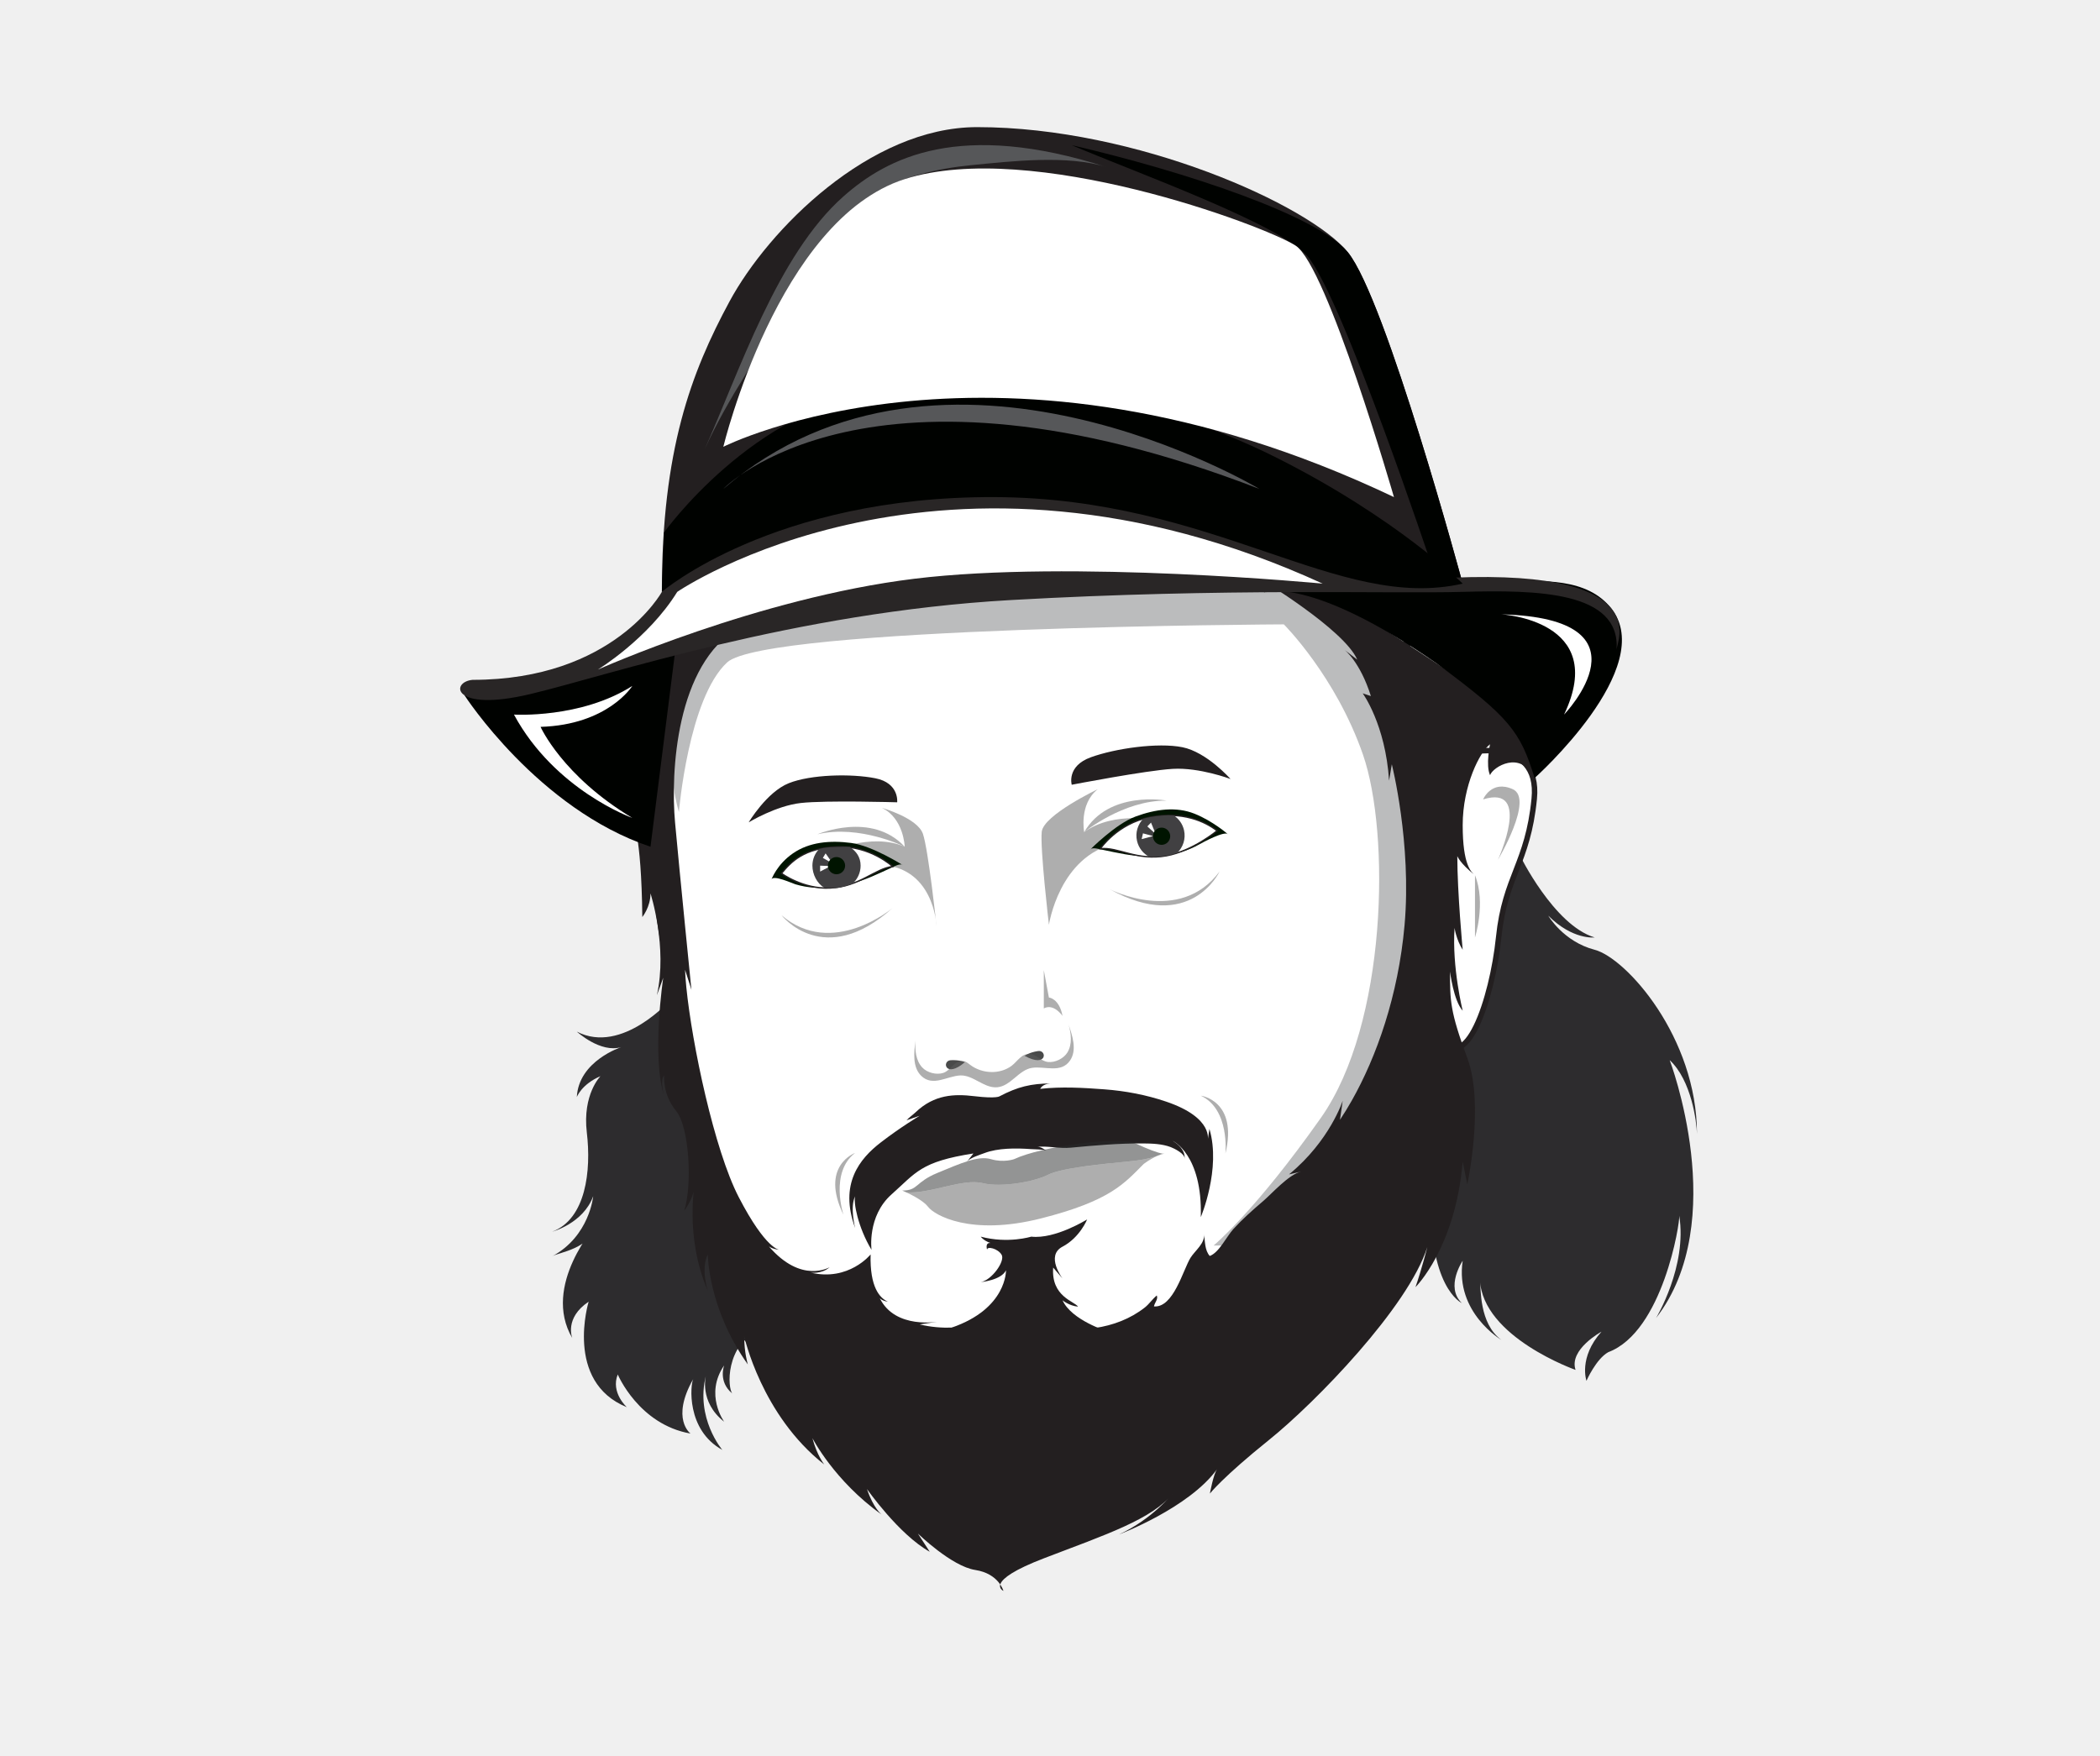
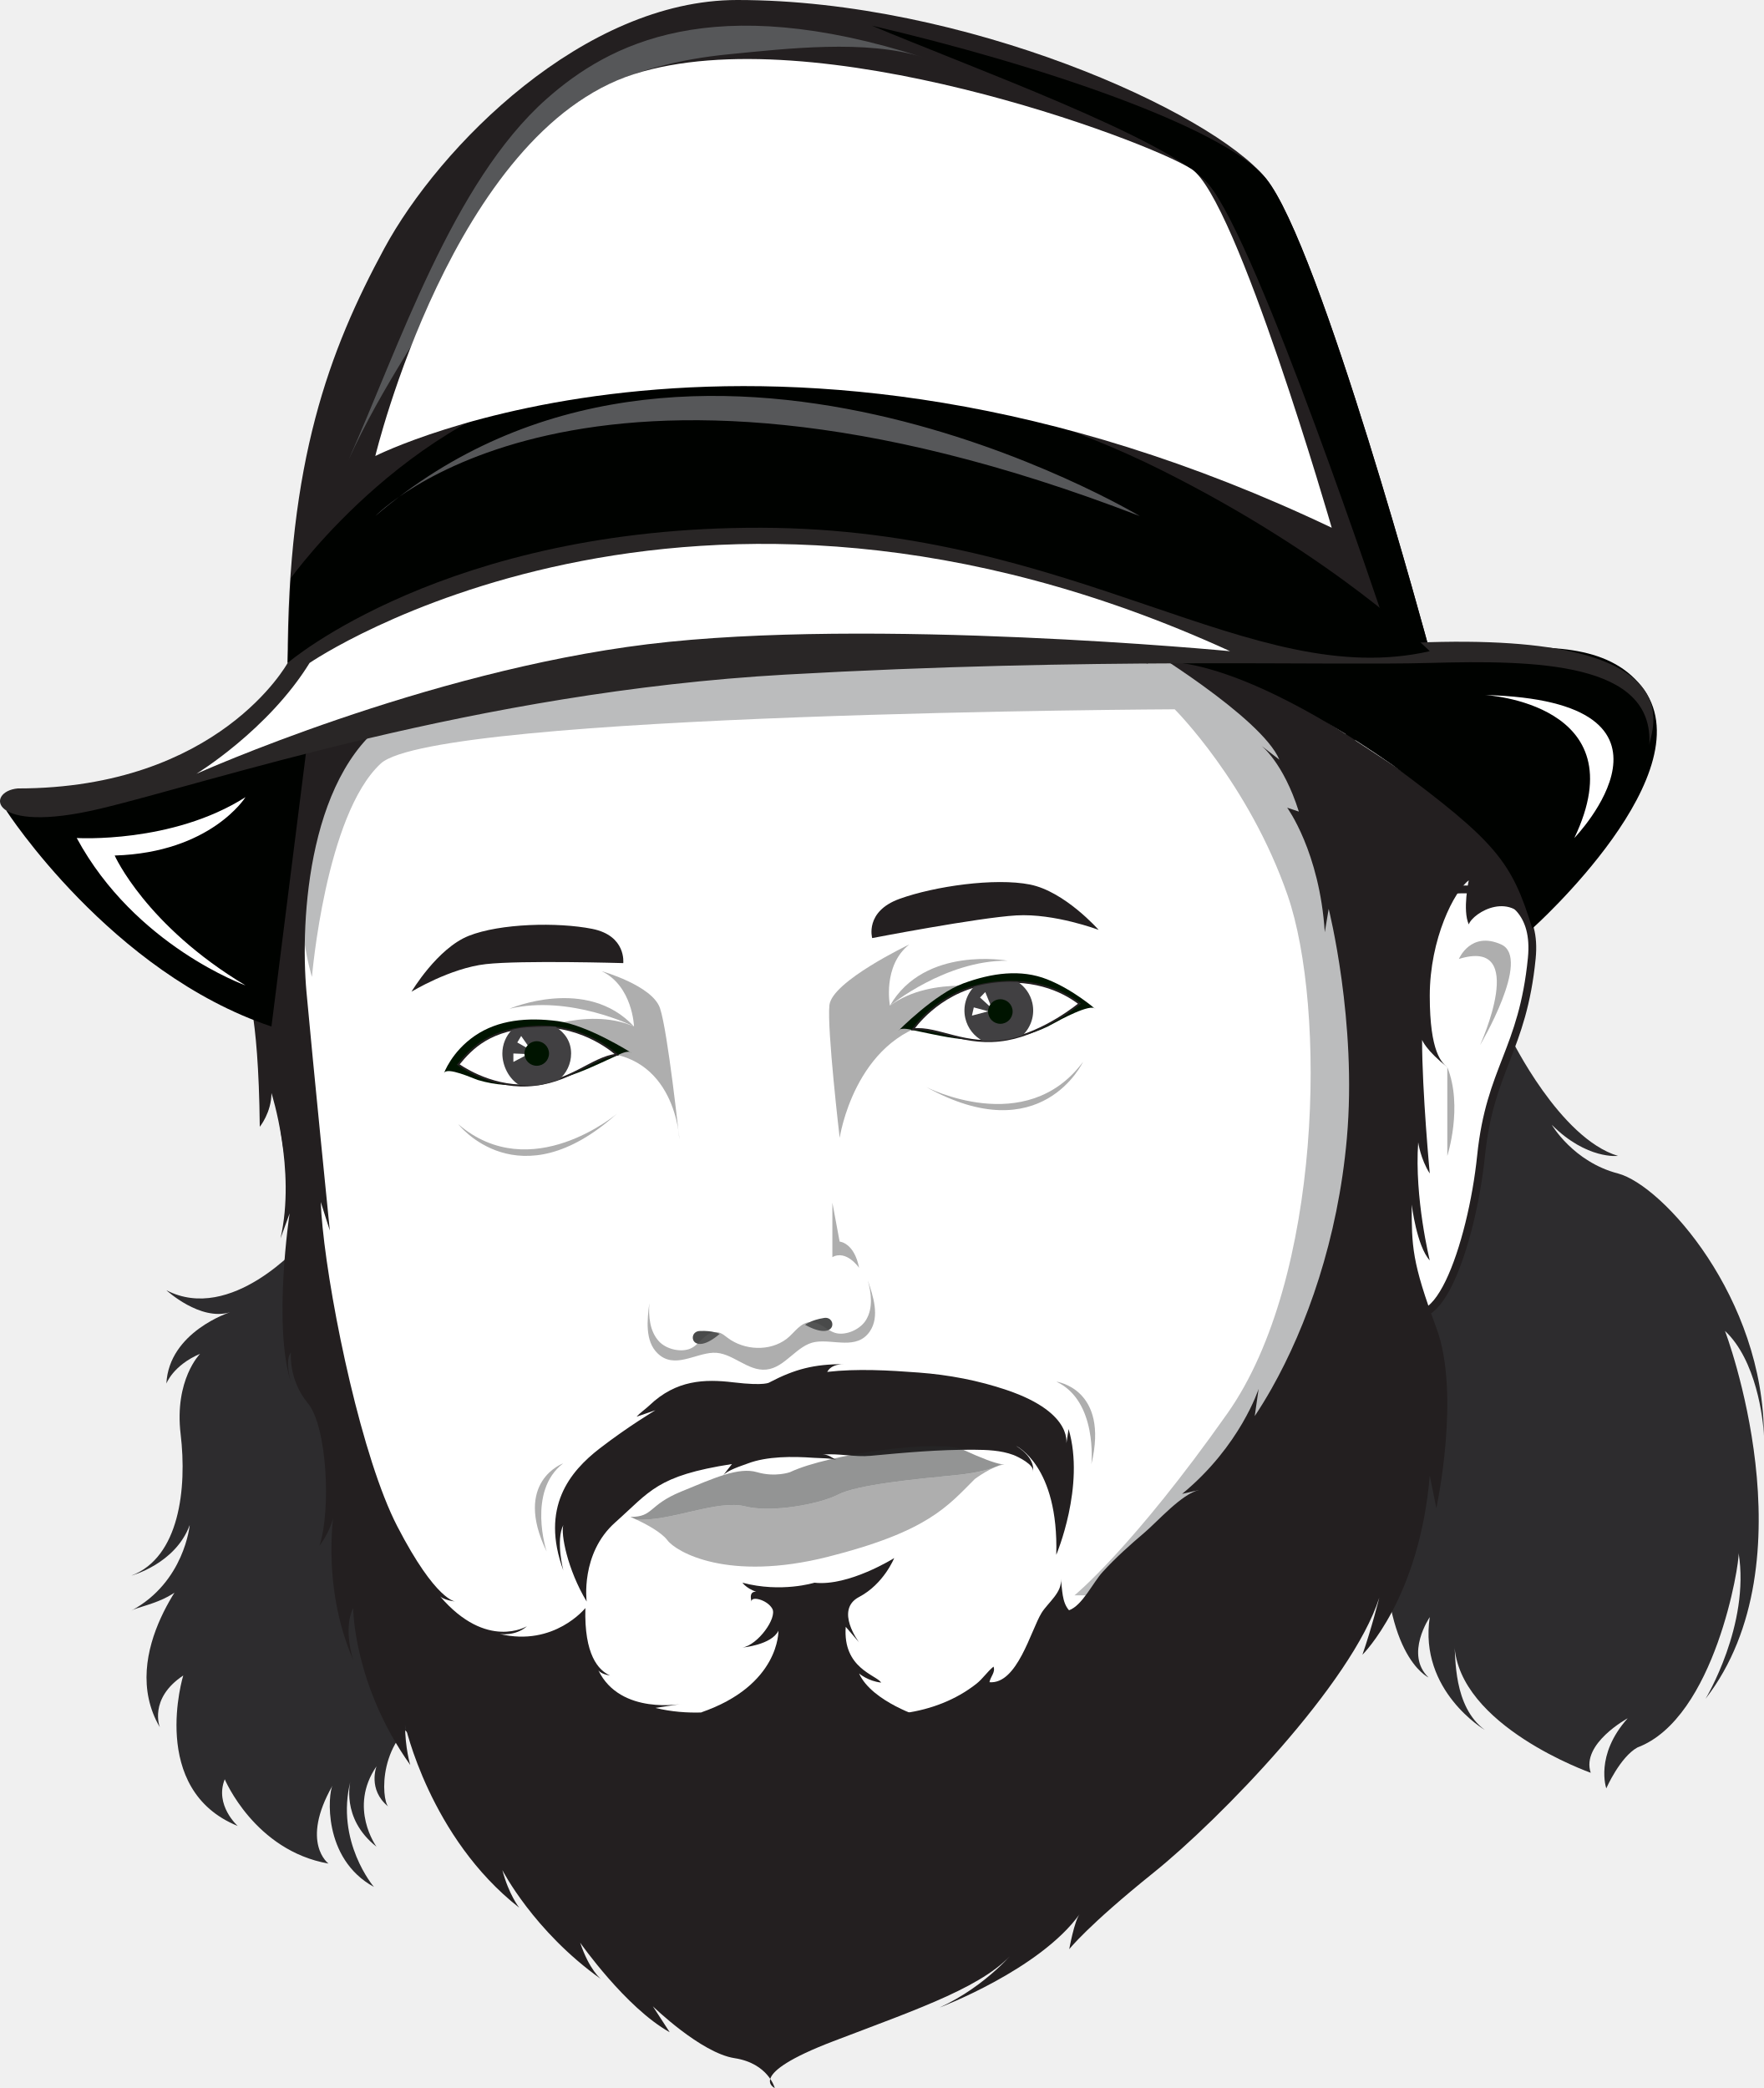
- <svg xmlns="http://www.w3.org/2000/svg" version="1.1" id="Layer_1" x="0px" y="0px" width="1539.154px" height="1287.129px" viewBox="0 0 1539.154 1287.129" enable-background="new 0 0 1539.154 1287.129" xml:space="preserve">
-   <path fill="#231F20" d="M1072.049,427.864c0,0-56.162-208.448-84.18-242.946s-154.96-91.722-271.723-91.722  c-78.781,0-153.055,75.223-181.414,127.72c-28.36,52.497-49.635,109.371-49.635,212.989c0,0,67.741-46.498,185.001-59.997  C787.358,360.409,995.257,453.321,1072.049,427.864z" />
-   <path fill="#FFFFFF" stroke="#231F20" stroke-width="4" stroke-miterlimit="10" d="M958.198,370.972c0,0,49.419,12.415,51.564,19.83  c12.57,43.462,51.269,183.923,48.384,268.492c-3.377,98.998-108,283.976-122,309.976s-219.701,134-242.851,134  c-23.149,0-147.86-123.644-147.86-123.644s-55.333-225.073-68.667-358.87s-16.044-217.175,114.667-256.33" />
-   <path opacity="0.4" fill="#565759" d="M889.481,913.094c0,0,29.974-24.486,78.665-93.635s50.82-208.576,30.82-266.22  c-20-57.644-58-95.51-58-95.51s-379.59,1.68-408,27.866c-28.41,26.186-35.377,109.689-35.377,109.689  s-36.067-113.689,70.655-159.689s330.722-46,348.722-46s135.118,115.927,135.118,115.927l-9.118,255.093l-139.945,152.48" />
-   <path opacity="0.5" fill="#5D5D5D" d="M646.435,592.292c0,0,26,7.333,30,19c4,11.667,10,67.667,10,67.667  s-1.667-45.51-44.333-44.922c-42.667,0.588-35.333-9.078-35.333-9.078s31.333-15.073,56.333-4.203  C663.102,620.756,662.435,599.959,646.435,592.292z" />
-   <path opacity="0.5" fill="#5D5D5D" d="M804.553,578.588c0,0-39.722,18.924-41.031,31.188c-1.309,12.264,5.277,68.198,5.277,68.198  s7.518-50.744,49.25-59.646s32.435-16.698,32.435-16.698s-33.898-7.738-55.86,8.412  C794.624,610.042,790.655,589.616,804.553,578.588z" />
-   <path fill="#2D2C2E" d="M1113.735,626.625c0,0,25.034,51.594,55.034,60.63c0,0-16,2.036-34-15.964c0,0,11,19,34,25s75,64,75,135  c-0.283-8.984-4-39.184-20-54.092c0,0,45,118.092-10,189.092c0,0,23-38,17-75c0.63,4.935-12.034,85-52.017,100  c-8.983,5-15.983,21-15.983,21s-6-17,11-36c0,0-24,13-19,28c0,0-68.136-24-70.068-66c0.756,6.068-0.725,32,15.672,44  c0,0-34.044-20-28.324-58c0,0-13.015,19.125-0.648,31c0,0-25.642-11.539-22.137-83.27c3.505-71.73,9.505-212.729,9.505-212.729  L1113.735,626.625z" />
-   <path fill="#FFFFFF" stroke="#231F20" stroke-width="4" stroke-miterlimit="10" d="M1072.049,552.292c0,0,57.143-14.24,52.431,33.38  c-4.711,47.62-21.444,56.547-26.078,101.584s-24.634,105.036-43.634,71.036S1072.049,552.292,1072.049,552.292z" />
-   <path fill="#2D2C2E" d="M530.769,1042.292c0,0-14.667-20,0-41.333c0,0-4.667,12,6,20.667c-3.391-3.474-6-35.333,21.333-48.667  c27.333-13.333-30.667-86.667-30.667-95.333s-31.333-145.333-31.333-145.333h-4c0,0-36,41.333-69.333,24  c0,0,17.333,16,32.667,11.333c0,0-31.333,10-32.667,36.667c0,0,3.333-9.333,17.333-15.333c0,0-13.333,13.333-10,41.333  c3.333,28-0.667,63.333-25.333,72.667c0,0,22.667-6,30-26c0,0-2.667,29.333-30,44c4.92-2.965,28-5.223,32.667-23.612  c0,0-40.667,44.945-18,83.612c0,0-6-14.667,12-26.667c0,0-18,58.667,28,77.333c0,0-12-10.667-6.667-24  c0,0,15.333,36.667,53.333,43.333c0,0-14.667-10.667,2-40c-2.105,3.93-5.333,37.333,21.333,52c0,0-20-23.333-12-54.667  C517.435,1008.292,512.102,1027.625,530.769,1042.292z" />
-   <path fill="#231F20" d="M762.769,970.959c0,0-19.333-5.333-33.333,0l10-6.667c0,0-32.667,14.667-65.333,6.667l14-2.139  c0,0-32,6.139-43.333-17.194c0,0,1.333,2,6,2.667c-6-2.667-13.333-10.667-12.667-34.667c0,0-16,20-44,13.333c0,0,8,1.333,14-4  c0,0-20.667,12.667-44.667-15.333c0,0,2,2,8,2.667c0,0-10,0-30-38.667c-17.923-34.652-34.24-112.136-38.395-153.763  c-0.481-4.823-0.8-9.165-0.938-12.903l4.667,14.667c0,0-8.667-86-12-122.667c-3.333-36.667,0.667-116,46.667-142.667l-78,26.667  c0,0-16.667,23.333-18,46.667c0,0,3.333-6.667,8-10.667c0,0-5.333,18,0.667,32s0,41.333-8.667,44c0,0,12,1.333,13.333-10  c0,0,2.667,17.333-5.333,21.333c0,0,8-5.333,10-10.667c0,0,6.667,10.667,7.333,72.667c0,0,6-7.333,6-17.333  c0,0,12.667,39.333,4.667,74.667l4.667-12.806c0,0-8.667,57.473,0.667,86.806c0,0-3.333-11.333,0-15.333c0,0-1.333,14,8.667,26  s12,55.333,6,73.333c0,0,8-10,8-21.333c0,0-8,40,9.333,80c0,0-5.333-16,0-26.667c0,0,0,39.333,29.333,80.667  c0,0-2.667-8.667-2.667-20.667c0,0,12.667,58,58.667,94c0,0-5.333-6.667-8.667-19.333c0,0,16,31.333,50.667,56  c0,0-6-4.667-10.667-18.667c0,0,23.333,33.333,46,46l-8.667-13.333c0,0,24.667,24,42,26.667s20.667,15.333,20.667,15.333  s-15.333-6.667,30-24c45.333-17.333,79.333-28.667,94-47.333c0,0-14.667,18.667-39.333,30c0,0,51.333-19.333,72-48  c-2.731,3.519-5.333,18-5.333,18s9.333-12,43.333-39.333c34-27.333,102-97.333,116-141.333c0,0-4,16-8.667,29.333  c0,0,29.227-28.667,34.613-92l3.387,16.667c0,0,12.667-58.667,0-92.667s-12.667-42-12.667-63.333c0,0,2.56,21.333,9.28,28.667  c0,0-7.947-32-5.947-60.667c0,0,1.227,8.667,5.947,16c0,0-3.947-42-3.947-68.667c0,0,1.926,5.333,12.963,14  c-2.753-2.249-9.016-7.333-9.016-36.667c0-29.333,12.72-54,20.053-59.333c0,0-3.333,15.333,0,22.667c2-6,22.667-18.667,32,2  c0,0,6.667-30-36-60c-42.667-30-121.333-80-126-81.333c-4.667-1.333-38.667-4.667-38.667-4.667s62,37.333,71.333,59.333  l-9.333-7.223c0,0,11.333,8.557,19.333,33.89l-6-2c0,0,16.667,22.667,19.333,64l2-12c0,0,14.667,58,9.333,118  c-4.602,51.777-20.623,96.603-38.637,128.482c-2.861,5.063-5.772,9.799-8.696,14.185l2-14c0,0-9.333,29.333-39.333,54l8.667-2  c-8.891,2.052-21.178,16.085-27.875,21.78c-7.523,6.397-14.955,13.027-21.616,20.332c-5.026,5.512-10.451,17.241-17.283,19.699  c-3.744-4.212-3.37-10.7-4.269-16.179c1.107,6.772-6.69,12.366-9.859,17.549c-5.539,9.06-12.487,36.77-26.764,35.602  c0.533-2.932,3.207-5.182,2.078-8.014c-3.404,2.816-5.458,6.194-8.853,8.863C817.977,975.118,787.965,977.913,762.769,970.959z" />
-   <path fill="#231F20" d="M732.769,803.625c0,0-2,2-18.667,0c-14.656-1.759-29.312-1.3-43.062,11.829  c-1.886,1.801-4.755,3.747-6.605,5.838l9.667-3.333c0,0-14,8.333-28.667,19.667c-15.362,11.87-30.547,30.312-18.667,62.667  c0,0-4-15.333,0-23.333c-1.374,4.443,2,22.667,12,39.333c0,0-3.333-24.667,14.667-40.667s21.333-24,60-30c0,0-4.643,5.969-4.667,6  c2.246-2.887,9.46-5.019,12.752-6.278c9.923-3.794,23.26-3.699,33.801-2.938c2.39,0.173,9.906,0.16,11.719,1.172  c-2.138-1.193-4.265-3.084-7.18-2.789c8.304-0.838,16.538,1.385,24.888,0.595c17.639-1.667,35.112-3.229,52.855-3.121  c6.769,0.041,14.065,0.28,20.48,2.693c2.235,0.841,11.003,5.056,10.018,8.667c0,0,2-6.667-8.667-13.333c0,0,22,10,20.667,56  c0,0,15-35.333,6.333-64.667l-1.333,8.667c0,0,5-16.667-30.333-28.667c-14.714-4.997-29.887-7.858-45.366-9.025  c-15.346-1.158-31.643-2.102-47.027-0.341c1.603-2.975,4.938-3.881,8.273-3.964C755.68,794.278,745.775,796.813,732.769,803.625z" />
-   <path fill="#5D5D5D" d="M854.269,845.792c-0.256,0-0.521,0.018-0.791,0.044C853.766,845.838,854.036,845.828,854.269,845.792z" />
-   <path opacity="0.5" fill="#5D5D5D" d="M828.769,851.292c-21.605,2.118-51.103,5.001-60.743,10.001c-9.64,5-34.257,9.499-47.757,6.09  c-14.567-3.678-38.107,7.893-55.98,6.758c4.498,2.105,12.774,6.377,15.98,10.651c4.5,6,31,21.5,82.5,8.5s61.512-26.061,75.5-40  c0,0,9.163-6.869,15.209-7.456c-0.431-0.003-0.922-0.047-1.478-0.134C847.715,847.838,840.566,850.136,828.769,851.292z" />
-   <path opacity="0.5" fill="#272929" d="M720.269,867.383c13.5,3.409,38.117-1.09,47.757-6.09c9.64-5,39.138-7.883,60.743-10.001  c11.797-1.157,18.947-3.454,23.231-5.59c-3.685-0.581-10.146-3.026-19.731-7.415c-12-5.495-69,2.005-89,11.505c0,0-7.593,2.753-17,0  s-22,3-39,10s-14,13-26,13c0,0,1.203,0.499,3.02,1.349C682.162,875.276,705.702,863.705,720.269,867.383z" />
-   <g>
+ <svg xmlns="http://www.w3.org/2000/svg" viewBox="337.267 93.196 906.502 1073.098" width="906.502" height="1073.098">
+   <path fill="#231F20" d="M1072.049,427.864c0,0-56.162-208.448-84.18-242.946s-154.96-91.722-271.723-91.722 c-78.781,0-153.055,75.223-181.414,127.72c-28.36,52.497-49.635,109.371-49.635,212.989c0,0,67.741-46.498,185.001-59.997 C787.358,360.409,995.257,453.321,1072.049,427.864z" transform="matrix(1, 0, 0, 1, 0, 0)" />
+   <path fill="#FFFFFF" stroke="#231F20" stroke-width="4" stroke-miterlimit="10" d="M958.198,370.972c0,0,49.419,12.415,51.564,19.83 c12.57,43.462,51.269,183.923,48.384,268.492c-3.377,98.998-108,283.976-122,309.976s-219.701,134-242.851,134 c-23.149,0-147.86-123.644-147.86-123.644s-55.333-225.073-68.667-358.87s-16.044-217.175,114.667-256.33" transform="matrix(1, 0, 0, 1, 0, 0)" />
+   <path opacity="0.4" fill="#565759" d="M889.481,913.094c0,0,29.974-24.486,78.665-93.635s50.82-208.576,30.82-266.22 c-20-57.644-58-95.51-58-95.51s-379.59,1.68-408,27.866c-28.41,26.186-35.377,109.689-35.377,109.689 s-36.067-113.689,70.655-159.689s330.722-46,348.722-46s135.118,115.927,135.118,115.927l-9.118,255.093l-139.945,152.48" transform="matrix(1, 0, 0, 1, 0, 0)" />
+   <path opacity="0.5" fill="#5D5D5D" d="M646.435,592.292c0,0,26,7.333,30,19c4,11.667,10,67.667,10,67.667 s-1.667-45.51-44.333-44.922c-42.667,0.588-35.333-9.078-35.333-9.078s31.333-15.073,56.333-4.203 C663.102,620.756,662.435,599.959,646.435,592.292z" transform="matrix(1, 0, 0, 1, 0, 0)" />
+   <path opacity="0.5" fill="#5D5D5D" d="M804.553,578.588c0,0-39.722,18.924-41.031,31.188c-1.309,12.264,5.277,68.198,5.277,68.198 s7.518-50.744,49.25-59.646s32.435-16.698,32.435-16.698s-33.898-7.738-55.86,8.412 C794.624,610.042,790.655,589.616,804.553,578.588z" transform="matrix(1, 0, 0, 1, 0, 0)" />
+   <path fill="#2D2C2E" d="M1113.735,626.625c0,0,25.034,51.594,55.034,60.63c0,0-16,2.036-34-15.964c0,0,11,19,34,25s75,64,75,135 c-0.283-8.984-4-39.184-20-54.092c0,0,45,118.092-10,189.092c0,0,23-38,17-75c0.63,4.935-12.034,85-52.017,100 c-8.983,5-15.983,21-15.983,21s-6-17,11-36c0,0-24,13-19,28c0,0-68.136-24-70.068-66c0.756,6.068-0.725,32,15.672,44 c0,0-34.044-20-28.324-58c0,0-13.015,19.125-0.648,31c0,0-25.642-11.539-22.137-83.27c3.505-71.73,9.505-212.729,9.505-212.729 L1113.735,626.625z" transform="matrix(1, 0, 0, 1, 0, 0)" />
+   <path fill="#FFFFFF" stroke="#231F20" stroke-width="4" stroke-miterlimit="10" d="M1072.049,552.292c0,0,57.143-14.24,52.431,33.38 c-4.711,47.62-21.444,56.547-26.078,101.584s-24.634,105.036-43.634,71.036S1072.049,552.292,1072.049,552.292z" transform="matrix(1, 0, 0, 1, 0, 0)" />
+   <path fill="#2D2C2E" d="M530.769,1042.292c0,0-14.667-20,0-41.333c0,0-4.667,12,6,20.667c-3.391-3.474-6-35.333,21.333-48.667 c27.333-13.333-30.667-86.667-30.667-95.333s-31.333-145.333-31.333-145.333h-4c0,0-36,41.333-69.333,24 c0,0,17.333,16,32.667,11.333c0,0-31.333,10-32.667,36.667c0,0,3.333-9.333,17.333-15.333c0,0-13.333,13.333-10,41.333 c3.333,28-0.667,63.333-25.333,72.667c0,0,22.667-6,30-26c0,0-2.667,29.333-30,44c4.92-2.965,28-5.223,32.667-23.612 c0,0-40.667,44.945-18,83.612c0,0-6-14.667,12-26.667c0,0-18,58.667,28,77.333c0,0-12-10.667-6.667-24 c0,0,15.333,36.667,53.333,43.333c0,0-14.667-10.667,2-40c-2.105,3.93-5.333,37.333,21.333,52c0,0-20-23.333-12-54.667 C517.435,1008.292,512.102,1027.625,530.769,1042.292z" transform="matrix(1, 0, 0, 1, 0, 0)" />
+   <path fill="#231F20" d="M762.769,970.959c0,0-19.333-5.333-33.333,0l10-6.667c0,0-32.667,14.667-65.333,6.667l14-2.139 c0,0-32,6.139-43.333-17.194c0,0,1.333,2,6,2.667c-6-2.667-13.333-10.667-12.667-34.667c0,0-16,20-44,13.333c0,0,8,1.333,14-4 c0,0-20.667,12.667-44.667-15.333c0,0,2,2,8,2.667c0,0-10,0-30-38.667c-17.923-34.652-34.24-112.136-38.395-153.763 c-0.481-4.823-0.8-9.165-0.938-12.903l4.667,14.667c0,0-8.667-86-12-122.667c-3.333-36.667,0.667-116,46.667-142.667l-78,26.667 c0,0-16.667,23.333-18,46.667c0,0,3.333-6.667,8-10.667c0,0-5.333,18,0.667,32s0,41.333-8.667,44c0,0,12,1.333,13.333-10 c0,0,2.667,17.333-5.333,21.333c0,0,8-5.333,10-10.667c0,0,6.667,10.667,7.333,72.667c0,0,6-7.333,6-17.333 c0,0,12.667,39.333,4.667,74.667l4.667-12.806c0,0-8.667,57.473,0.667,86.806c0,0-3.333-11.333,0-15.333c0,0-1.333,14,8.667,26 s12,55.333,6,73.333c0,0,8-10,8-21.333c0,0-8,40,9.333,80c0,0-5.333-16,0-26.667c0,0,0,39.333,29.333,80.667 c0,0-2.667-8.667-2.667-20.667c0,0,12.667,58,58.667,94c0,0-5.333-6.667-8.667-19.333c0,0,16,31.333,50.667,56 c0,0-6-4.667-10.667-18.667c0,0,23.333,33.333,46,46l-8.667-13.333c0,0,24.667,24,42,26.667s20.667,15.333,20.667,15.333 s-15.333-6.667,30-24c45.333-17.333,79.333-28.667,94-47.333c0,0-14.667,18.667-39.333,30c0,0,51.333-19.333,72-48 c-2.731,3.519-5.333,18-5.333,18s9.333-12,43.333-39.333c34-27.333,102-97.333,116-141.333c0,0-4,16-8.667,29.333 c0,0,29.227-28.667,34.613-92l3.387,16.667c0,0,12.667-58.667,0-92.667s-12.667-42-12.667-63.333c0,0,2.56,21.333,9.28,28.667 c0,0-7.947-32-5.947-60.667c0,0,1.227,8.667,5.947,16c0,0-3.947-42-3.947-68.667c0,0,1.926,5.333,12.963,14 c-2.753-2.249-9.016-7.333-9.016-36.667c0-29.333,12.72-54,20.053-59.333c0,0-3.333,15.333,0,22.667c2-6,22.667-18.667,32,2 c0,0,6.667-30-36-60c-42.667-30-121.333-80-126-81.333c-4.667-1.333-38.667-4.667-38.667-4.667s62,37.333,71.333,59.333 l-9.333-7.223c0,0,11.333,8.557,19.333,33.89l-6-2c0,0,16.667,22.667,19.333,64l2-12c0,0,14.667,58,9.333,118 c-4.602,51.777-20.623,96.603-38.637,128.482c-2.861,5.063-5.772,9.799-8.696,14.185l2-14c0,0-9.333,29.333-39.333,54l8.667-2 c-8.891,2.052-21.178,16.085-27.875,21.78c-7.523,6.397-14.955,13.027-21.616,20.332c-5.026,5.512-10.451,17.241-17.283,19.699 c-3.744-4.212-3.37-10.7-4.269-16.179c1.107,6.772-6.69,12.366-9.859,17.549c-5.539,9.06-12.487,36.77-26.764,35.602 c0.533-2.932,3.207-5.182,2.078-8.014c-3.404,2.816-5.458,6.194-8.853,8.863C817.977,975.118,787.965,977.913,762.769,970.959z" transform="matrix(1, 0, 0, 1, 0, 0)" />
+   <path fill="#231F20" d="M732.769,803.625c0,0-2,2-18.667,0c-14.656-1.759-29.312-1.3-43.062,11.829 c-1.886,1.801-4.755,3.747-6.605,5.838l9.667-3.333c0,0-14,8.333-28.667,19.667c-15.362,11.87-30.547,30.312-18.667,62.667 c0,0-4-15.333,0-23.333c-1.374,4.443,2,22.667,12,39.333c0,0-3.333-24.667,14.667-40.667s21.333-24,60-30c0,0-4.643,5.969-4.667,6 c2.246-2.887,9.46-5.019,12.752-6.278c9.923-3.794,23.26-3.699,33.801-2.938c2.39,0.173,9.906,0.16,11.719,1.172 c-2.138-1.193-4.265-3.084-7.18-2.789c8.304-0.838,16.538,1.385,24.888,0.595c17.639-1.667,35.112-3.229,52.855-3.121 c6.769,0.041,14.065,0.28,20.48,2.693c2.235,0.841,11.003,5.056,10.018,8.667c0,0,2-6.667-8.667-13.333c0,0,22,10,20.667,56 c0,0,15-35.333,6.333-64.667l-1.333,8.667c0,0,5-16.667-30.333-28.667c-14.714-4.997-29.887-7.858-45.366-9.025 c-15.346-1.158-31.643-2.102-47.027-0.341c1.603-2.975,4.938-3.881,8.273-3.964C755.68,794.278,745.775,796.813,732.769,803.625z" transform="matrix(1, 0, 0, 1, 0, 0)" />
+   <path fill="#5D5D5D" d="M854.269,845.792c-0.256,0-0.521,0.018-0.791,0.044C853.766,845.838,854.036,845.828,854.269,845.792z" transform="matrix(1, 0, 0, 1, 0, 0)" />
+   <path opacity="0.5" fill="#5D5D5D" d="M828.769,851.292c-21.605,2.118-51.103,5.001-60.743,10.001c-9.64,5-34.257,9.499-47.757,6.09 c-14.567-3.678-38.107,7.893-55.98,6.758c4.498,2.105,12.774,6.377,15.98,10.651c4.5,6,31,21.5,82.5,8.5s61.512-26.061,75.5-40 c0,0,9.163-6.869,15.209-7.456c-0.431-0.003-0.922-0.047-1.478-0.134C847.715,847.838,840.566,850.136,828.769,851.292z" transform="matrix(1, 0, 0, 1, 0, 0)" />
+   <path opacity="0.5" fill="#272929" d="M720.269,867.383c13.5,3.409,38.117-1.09,47.757-6.09c9.64-5,39.138-7.883,60.743-10.001 c11.797-1.157,18.947-3.454,23.231-5.59c-3.685-0.581-10.146-3.026-19.731-7.415c-12-5.495-69,2.005-89,11.505c0,0-7.593,2.753-17,0 s-22,3-39,10s-14,13-26,13c0,0,1.203,0.499,3.02,1.349C682.162,875.276,705.702,863.705,720.269,867.383z" transform="matrix(1, 0, 0, 1, 0, 0)" />
+   <g transform="matrix(1, 0, 0, 1, 0, 0)">
    <path fill="#494A4A" d="M707.148,778.725c0,0-3.603-1.838-10.343-1.478C690.064,777.606,692.782,791.034,707.148,778.725z" />
    <path fill="#494A4A" d="M751.012,774.056c0,0,3.159-2.525,9.834-3.531S767.561,783.221,751.012,774.056z" />
  </g>
-   <path opacity="0.5" fill="#5D5D5D" d="M731.086,797.073c9.774-0.97,15.644-12.686,25.203-14.201  c9.428-1.494,21.314,4.246,27.95-5.349c5.333-7.712,1.707-18.29-0.973-26.251c1.78,6.503,2.774,14.187-0.913,20.279  c-2.718,4.491-9.085,7.602-14.305,6.993c-5.043-0.589-8.267-5.484-13.345-5.872c-5.905-0.452-9.111,5.558-13.242,8.668  c-8.656,6.517-21.615,5.862-30.156-0.52c-2.614-1.953-4.459-3.738-8.055-2.707c-4.894,1.404-7.067,6.846-11.888,8.438  c-4.99,1.648-11.853-0.118-15.42-3.969c-4.838-5.225-5.412-12.952-4.977-19.68c-1.022,8.338-2.444,19.43,4.332,25.91  c8.431,8.062,18.918,0.046,28.454-0.388C713.421,787.983,721.318,798.091,731.086,797.073" />
-   <path opacity="0.5" fill="#5D5D5D" d="M778.769,744.792c0,0-6.463-9.5-13.731-5.5v-28l3.731,20  C768.769,731.292,776.269,731.792,778.769,744.792z" />
-   <path fill="#231F20" d="M657.571,588.172c0,0,1.7-14.119-16.027-17.617c-17.727-3.498-47.237-2.82-63.397,3.609  c-16.161,6.429-29.415,28.718-29.415,28.718s19.842-12.147,38.255-14.197C605.4,586.635,657.571,588.172,657.571,588.172z" />
-   <path fill="#001400" d="M661.769,634.292c0,0-22.47-14.324-37.97-16.324s-30.53-0.676-42.53,7.574  c-11.979,8.235-15.831,19.211-15.845,19.249c1.287-3.674,15.14,2.766,17.53,3.486c17.991,5.417,37.674,1.949,54.708-5.113  c5.264-2.183,10.423-4.626,15.607-6.991C654.838,635.457,660.04,632.49,661.769,634.292z" />
-   <path fill="#FFFFFF" stroke="#231F20" stroke-miterlimit="10" d="M654.269,635.249c0,0-16.307-15.338-40.673-14.457  c-24.366,0.88-33.827,11-40.827,19.5c0,0,15.702,11.65,35.5,10.75C630.269,650.042,641.269,636.707,654.269,635.249z" />
-   <path fill="#414042" d="M630.769,634.625c0-6.182-3.181-10.614-7.989-13.771c-1.685-0.096-3.41-0.126-5.183-0.062  c-6.859,0.248-12.536,0.228-17.31,1.698c-2.999,3.166-4.85,7.43-4.85,12.136c0,6.396,3.411,12.982,8.501,16.082  c2.668,0.325,5.455,0.465,8.332,0.335c4.523-0.206,8.576-1.938,12.282-2.976C628.351,644.826,630.769,640.011,630.769,634.625z" />
-   <g>
-     <polygon fill="#FFFFFF" points="605.102,625.625 603.102,628.959 610.289,633.037  " />
-     <polygon fill="#FFFFFF" points="608.769,634.924 601.102,634.625 601.102,638.959  " />
+   <path opacity="0.5" fill="#5D5D5D" d="M731.086,797.073c9.774-0.97,15.644-12.686,25.203-14.201 c9.428-1.494,21.314,4.246,27.95-5.349c5.333-7.712,1.707-18.29-0.973-26.251c1.78,6.503,2.774,14.187-0.913,20.279 c-2.718,4.491-9.085,7.602-14.305,6.993c-5.043-0.589-8.267-5.484-13.345-5.872c-5.905-0.452-9.111,5.558-13.242,8.668 c-8.656,6.517-21.615,5.862-30.156-0.52c-2.614-1.953-4.459-3.738-8.055-2.707c-4.894,1.404-7.067,6.846-11.888,8.438 c-4.99,1.648-11.853-0.118-15.42-3.969c-4.838-5.225-5.412-12.952-4.977-19.68c-1.022,8.338-2.444,19.43,4.332,25.91 c8.431,8.062,18.918,0.046,28.454-0.388C713.421,787.983,721.318,798.091,731.086,797.073" transform="matrix(1, 0, 0, 1, 0, 0)" />
+   <path opacity="0.5" fill="#5D5D5D" d="M778.769,744.792c0,0-6.463-9.5-13.731-5.5v-28l3.731,20 C768.769,731.292,776.269,731.792,778.769,744.792z" transform="matrix(1, 0, 0, 1, 0, 0)" />
+   <path fill="#231F20" d="M657.571,588.172c0,0,1.7-14.119-16.027-17.617c-17.727-3.498-47.237-2.82-63.397,3.609 c-16.161,6.429-29.415,28.718-29.415,28.718s19.842-12.147,38.255-14.197C605.4,586.635,657.571,588.172,657.571,588.172z" transform="matrix(1, 0, 0, 1, 0, 0)" />
+   <path fill="#001400" d="M661.769,634.292c0,0-22.47-14.324-37.97-16.324s-30.53-0.676-42.53,7.574 c-11.979,8.235-15.831,19.211-15.845,19.249c1.287-3.674,15.14,2.766,17.53,3.486c17.991,5.417,37.674,1.949,54.708-5.113 c5.264-2.183,10.423-4.626,15.607-6.991C654.838,635.457,660.04,632.49,661.769,634.292z" transform="matrix(1, 0, 0, 1, 0, 0)" />
+   <path fill="#FFFFFF" stroke="#231F20" stroke-miterlimit="10" d="M654.269,635.249c0,0-16.307-15.338-40.673-14.457 c-24.366,0.88-33.827,11-40.827,19.5c0,0,15.702,11.65,35.5,10.75C630.269,650.042,641.269,636.707,654.269,635.249z" transform="matrix(1, 0, 0, 1, 0, 0)" />
+   <path fill="#414042" d="M630.769,634.625c0-6.182-3.181-10.614-7.989-13.771c-1.685-0.096-3.41-0.126-5.183-0.062 c-6.859,0.248-12.536,0.228-17.31,1.698c-2.999,3.166-4.85,7.43-4.85,12.136c0,6.396,3.411,12.982,8.501,16.082 c2.668,0.325,5.455,0.465,8.332,0.335c4.523-0.206,8.576-1.938,12.282-2.976C628.351,644.826,630.769,640.011,630.769,634.625z" transform="matrix(1, 0, 0, 1, 0, 0)" />
+   <g transform="matrix(1, 0, 0, 1, 0, 0)">
+     <polygon fill="#FFFFFF" points="605.102,625.625 603.102,628.959 610.289,633.037 &#09;" />
+     <polygon fill="#FFFFFF" points="608.769,634.924 601.102,634.625 601.102,638.959 &#09;" />
  </g>
-   <path opacity="0.5" fill="#5D5D5D" d="M663.102,620.756c0,0-33-16.463-64-9.13C599.102,611.625,638.769,594.552,663.102,620.756z" />
-   <path opacity="0.5" fill="#5D5D5D" d="M654.269,665.625c0,0-44.167,37.333-81.5,5.333  C572.769,670.959,603.769,710.959,654.269,665.625z" />
-   <path fill="#231F20" d="M785.502,575.313c0,0-3.977-13.658,14.062-20.169c18.038-6.511,49.076-10.925,67.015-7.357  s35.297,23.307,35.297,23.307s-22.686-8.584-42.306-7.436C839.95,564.805,785.502,575.313,785.502,575.313z" />
-   <path fill="#001400" d="M798.93,622.944c0,0,18.728-18.956,33.397-24.349c14.669-5.392,29.617-7.439,43.15-2.06  c13.508,5.369,24.702,15.215,24.724,15.249c-2.071-3.297-19.147,6.059-21.318,7.292c-16.339,9.277-36.301,10.267-54.477,7.164  c-5.618-0.959-11.19-2.196-16.77-3.35C805.947,622.541,800.216,620.803,798.93,622.944z" />
-   <path fill="#FFFFFF" stroke="#231F20" stroke-miterlimit="10" d="M806.456,622.212c0,0,12.493-18.576,36.446-23.129  c23.953-4.553,40.426,3.213,49.138,9.946c0,0-17.722,14.846-37.226,18.365C833.141,631.305,819.455,620.746,806.456,622.212z" />
-   <path fill="#414042" d="M867.803,608.624c-1.053-4.622-3.836-8.392-7.503-10.811c-5.276-0.27-11.074,0.067-17.398,1.269  c-1.743,0.331-3.418,0.744-5.04,1.212c-3.987,4.146-5.882,10.149-4.509,16.176c1.196,5.251,4.622,9.409,9.048,11.724  c3.844,0.189,7.958,0.003,12.414-0.801c2.682-0.484,5.327-1.187,7.9-2.032C867.091,621.21,869.24,614.934,867.803,608.624z" />
-   <g>
-     <polygon fill="#FFFFFF" points="843.616,603.052 840.926,605.858 847.028,611.43  " />
-     <polygon fill="#FFFFFF" points="845.127,612.932 837.718,610.939 836.755,615.164  " />
+   <path opacity="0.5" fill="#5D5D5D" d="M663.102,620.756c0,0-33-16.463-64-9.13C599.102,611.625,638.769,594.552,663.102,620.756z" transform="matrix(1, 0, 0, 1, 0, 0)" />
+   <path opacity="0.5" fill="#5D5D5D" d="M654.269,665.625c0,0-44.167,37.333-81.5,5.333 C572.769,670.959,603.769,710.959,654.269,665.625z" transform="matrix(1, 0, 0, 1, 0, 0)" />
+   <path fill="#231F20" d="M785.502,575.313c0,0-3.977-13.658,14.062-20.169c18.038-6.511,49.076-10.925,67.015-7.357 s35.297,23.307,35.297,23.307s-22.686-8.584-42.306-7.436C839.95,564.805,785.502,575.313,785.502,575.313z" transform="matrix(1, 0, 0, 1, 0, 0)" />
+   <path fill="#001400" d="M798.93,622.944c0,0,18.728-18.956,33.397-24.349c14.669-5.392,29.617-7.439,43.15-2.06 c13.508,5.369,24.702,15.215,24.724,15.249c-2.071-3.297-19.147,6.059-21.318,7.292c-16.339,9.277-36.301,10.267-54.477,7.164 c-5.618-0.959-11.19-2.196-16.77-3.35C805.947,622.541,800.216,620.803,798.93,622.944z" transform="matrix(1, 0, 0, 1, 0, 0)" />
+   <path fill="#FFFFFF" stroke="#231F20" stroke-miterlimit="10" d="M806.456,622.212c0,0,12.493-18.576,36.446-23.129 c23.953-4.553,40.426,3.213,49.138,9.946c0,0-17.722,14.846-37.226,18.365C833.141,631.305,819.455,620.746,806.456,622.212z" transform="matrix(1, 0, 0, 1, 0, 0)" />
+   <path fill="#414042" d="M867.803,608.624c-1.053-4.622-3.836-8.392-7.503-10.811c-5.276-0.27-11.074,0.067-17.398,1.269 c-1.743,0.331-3.418,0.744-5.04,1.212c-3.987,4.146-5.882,10.149-4.509,16.176c1.196,5.251,4.622,9.409,9.048,11.724 c3.844,0.189,7.958,0.003,12.414-0.801c2.682-0.484,5.327-1.187,7.9-2.032C867.091,621.21,869.24,614.934,867.803,608.624z" transform="matrix(1, 0, 0, 1, 0, 0)" />
+   <g transform="matrix(1, 0, 0, 1, 0, 0)">
+     <polygon fill="#FFFFFF" points="843.616,603.052 840.926,605.858 847.028,611.43 &#09;" />
+     <polygon fill="#FFFFFF" points="845.127,612.932 837.718,610.939 836.755,615.164 &#09;" />
  </g>
-   <path opacity="0.5" fill="#5D5D5D" d="M794.624,610.042c0,0,28.52-23.381,60.374-23.115  C854.998,586.926,812.53,579.089,794.624,610.042z" />
-   <path opacity="0.5" fill="#5D5D5D" d="M813.201,651.829c0,0,51.355,26.592,80.649-12.899  C893.851,638.93,872.508,684.816,813.201,651.829z" />
-   <path opacity="0.5" fill="#5D5D5D" d="M1087.01,586.041c0,0,6.048-14.537,21.759-7.453c15.711,7.084-10.88,51.743-10.88,51.743  S1123.251,574.789,1087.01,586.041z" />
-   <path opacity="0.5" fill="#5D5D5D" d="M1081.065,641.625v45.63C1081.065,687.256,1089.245,661.973,1081.065,641.625z" />
-   <path fill="#000200" d="M340.441,509.712c0,0,53.726,83.405,136.328,111.044l19.604-155.351  C496.373,465.404,410.998,501.522,340.441,509.712z" />
-   <path fill="#000200" d="M926.832,434.192c0,0,33.126-12.429,126.067,52.139c53.451,39.641,61.272,49.569,71.857,84.067  c0,0,90.939-81.263,56.012-124.627s-123.423,3.037-202.919-31.413s-190.867-20.951-190.867-20.951L926.832,434.192z" />
-   <path fill="#000200" d="M785.351,106.39c49.48,20.96,153.094,58.11,172.999,81.528c25.499,29.998,90.914,226.441,90.914,226.441  l22.785,13.505c0,0-56.162-208.448-84.18-242.946C966.321,158.388,869.845,126.023,785.351,106.39z" />
-   <path fill="#292626" d="M485.096,433.906c0,0-35.221,64.497-138.716,64.497c-16.499,1.5-14.999,23.999,41.998,10.499  c56.997-13.499,193.49-59.997,352.482-68.997c158.992-9,276.895-4.5,331.188-6c54.293-1.5,115.79-0.503,112.79,42.496  c-0.053-6.344,30.272-62.534-135.575-52.11c-80.414-11.385-109.314-122.38-274.855-107.381  c-165.541,14.999-225.677,47.998-225.677,47.998L485.096,433.906z" />
-   <path fill="#000200" d="M1072.049,427.864c0,0-47.702-47.956-137.698-92.954s-193.497-59.997-287.989-47.998  S486.664,390.421,486.664,390.421l-1.568,43.485c0,0,81.13-69.964,243.444-69.48C890.853,364.909,980.258,448.822,1072.049,427.864z  " />
-   <path fill="#231F20" d="M755.822,906.603c0,0-17.01,5.333-37.01,0c0,0,2.788,4,9.727,5.333c0,0-7.061-3.289-5.061,4.356  c-0.316-2.97,8-1.022,10.667,3.644s-7.333,18.667-15.333,20c0,0,15.01-1.333,18.505-8.667c0,0,0.83,28.067-39.838,42.034  c0,0,21.731,8.633,53.532,6.633s60.468-4,60.468-4s-26.088-8-32.711-22.667c0,0,4.711,4,11.377,4.667  c-2.667-4-19.819-7.333-18.243-28.667l6.866,8c0,0-12.711-16.667,0-23.333s18.044-20,18.044-20S773.499,908.603,755.822,906.603z" />
-   <circle fill="#001400" cx="613.102" cy="634.625" r="6.311" />
-   <circle fill="#001400" cx="851.367" cy="613.052" r="6.311" />
-   <path opacity="0.5" fill="#5D5D5D" d="M898.146,845.702c0,0,3.333-32.432-18-42.432C880.146,803.27,907.479,806.801,898.146,845.702  z" />
-   <path opacity="0.5" fill="#5D5D5D" d="M618.197,890.582c0,0-10.21-30.963,8.483-45.305  C626.68,845.277,600.74,854.587,618.197,890.582z" />
-   <path fill="#565759" d="M530.146,358.426c0,0,105.754-110.844,392.877,0C923.023,358.426,691.758,219.486,530.146,358.426z" />
-   <path fill="#565759" d="M516.341,329.656c25.718-57.586,53.481-142.776,101.775-185.594c32.223-28.569,85.342-56.19,193.39-21.432  c-28.964-9.317-70.436-4.412-99.964-1.511c-23.978,2.356-51.523,8.463-72.32,21.324c-29.695,18.363-43.327,51.002-60.426,79.83  c-21.107,35.586-45.305,69.485-62.424,107.306C515.961,330.498,515.95,330.523,516.341,329.656z" />
-   <path fill="#FFFFFF" d="M1021.668,364.425c0,0-48.936-169.526-72.095-184.37c-23.158-14.844-193.559-78.365-286.471-48.762  S530.146,327.55,530.146,327.55S730.682,225.971,1021.668,364.425z" />
-   <path fill="#FFFFFF" d="M969.433,427.864c0,0-184.429-17.663-299.336-3.572S438.197,490.88,438.197,490.88  s36.856-22.453,58.176-56.974C496.373,433.906,690.71,300.352,969.433,427.864z" />
-   <path fill="#FFFFFF" d="M1100.372,450.382c0,0,79.028,4.23,45.979,73.496C1146.351,523.878,1214.311,453.383,1100.372,450.382z" />
-   <path fill="#FFFFFF" d="M463.435,599.625c0,0-56.737-20.25-86.735-75.747c0,0,48.982,3.019,86.735-20.999  c0,0-17.739,28.499-67.236,29.998C396.199,532.878,412.178,568.878,463.435,599.625z" />
+   <path opacity="0.5" fill="#5D5D5D" d="M794.624,610.042c0,0,28.52-23.381,60.374-23.115 C854.998,586.926,812.53,579.089,794.624,610.042z" transform="matrix(1, 0, 0, 1, 0, 0)" />
+   <path opacity="0.5" fill="#5D5D5D" d="M813.201,651.829c0,0,51.355,26.592,80.649-12.899 C893.851,638.93,872.508,684.816,813.201,651.829z" transform="matrix(1, 0, 0, 1, 0, 0)" />
+   <path opacity="0.5" fill="#5D5D5D" d="M1087.01,586.041c0,0,6.048-14.537,21.759-7.453c15.711,7.084-10.88,51.743-10.88,51.743 S1123.251,574.789,1087.01,586.041z" transform="matrix(1, 0, 0, 1, 0, 0)" />
+   <path opacity="0.5" fill="#5D5D5D" d="M1081.065,641.625v45.63C1081.065,687.256,1089.245,661.973,1081.065,641.625z" transform="matrix(1, 0, 0, 1, 0, 0)" />
+   <path fill="#000200" d="M340.441,509.712c0,0,53.726,83.405,136.328,111.044l19.604-155.351 C496.373,465.404,410.998,501.522,340.441,509.712z" transform="matrix(1, 0, 0, 1, 0, 0)" />
+   <path fill="#000200" d="M926.832,434.192c0,0,33.126-12.429,126.067,52.139c53.451,39.641,61.272,49.569,71.857,84.067 c0,0,90.939-81.263,56.012-124.627s-123.423,3.037-202.919-31.413s-190.867-20.951-190.867-20.951L926.832,434.192z" transform="matrix(1, 0, 0, 1, 0, 0)" />
+   <path fill="#000200" d="M785.351,106.39c49.48,20.96,153.094,58.11,172.999,81.528c25.499,29.998,90.914,226.441,90.914,226.441 l22.785,13.505c0,0-56.162-208.448-84.18-242.946C966.321,158.388,869.845,126.023,785.351,106.39z" transform="matrix(1, 0, 0, 1, 0, 0)" />
+   <path fill="#292626" d="M485.096,433.906c0,0-35.221,64.497-138.716,64.497c-16.499,1.5-14.999,23.999,41.998,10.499 c56.997-13.499,193.49-59.997,352.482-68.997c158.992-9,276.895-4.5,331.188-6c54.293-1.5,115.79-0.503,112.79,42.496 c-0.053-6.344,30.272-62.534-135.575-52.11c-80.414-11.385-109.314-122.38-274.855-107.381 c-165.541,14.999-225.677,47.998-225.677,47.998L485.096,433.906z" transform="matrix(1, 0, 0, 1, 0, 0)" />
+   <path fill="#000200" d="M1072.049,427.864c0,0-47.702-47.956-137.698-92.954s-193.497-59.997-287.989-47.998 S486.664,390.421,486.664,390.421l-1.568,43.485c0,0,81.13-69.964,243.444-69.48C890.853,364.909,980.258,448.822,1072.049,427.864z " transform="matrix(1, 0, 0, 1, 0, 0)" />
+   <path fill="#231F20" d="M755.822,906.603c0,0-17.01,5.333-37.01,0c0,0,2.788,4,9.727,5.333c0,0-7.061-3.289-5.061,4.356 c-0.316-2.97,8-1.022,10.667,3.644s-7.333,18.667-15.333,20c0,0,15.01-1.333,18.505-8.667c0,0,0.83,28.067-39.838,42.034 c0,0,21.731,8.633,53.532,6.633s60.468-4,60.468-4s-26.088-8-32.711-22.667c0,0,4.711,4,11.377,4.667 c-2.667-4-19.819-7.333-18.243-28.667l6.866,8c0,0-12.711-16.667,0-23.333s18.044-20,18.044-20S773.499,908.603,755.822,906.603z" transform="matrix(1, 0, 0, 1, 0, 0)" />
+   <circle fill="#001400" cx="613.102" cy="634.625" r="6.311" transform="matrix(1, 0, 0, 1, 0, 0)" />
+   <circle fill="#001400" cx="851.367" cy="613.052" r="6.311" transform="matrix(1, 0, 0, 1, 0, 0)" />
+   <path opacity="0.5" fill="#5D5D5D" d="M898.146,845.702c0,0,3.333-32.432-18-42.432C880.146,803.27,907.479,806.801,898.146,845.702 z" transform="matrix(1, 0, 0, 1, 0, 0)" />
+   <path opacity="0.5" fill="#5D5D5D" d="M618.197,890.582c0,0-10.21-30.963,8.483-45.305 C626.68,845.277,600.74,854.587,618.197,890.582z" transform="matrix(1, 0, 0, 1, 0, 0)" />
+   <path fill="#565759" d="M530.146,358.426c0,0,105.754-110.844,392.877,0C923.023,358.426,691.758,219.486,530.146,358.426z" transform="matrix(1, 0, 0, 1, 0, 0)" />
+   <path fill="#565759" d="M516.341,329.656c25.718-57.586,53.481-142.776,101.775-185.594c32.223-28.569,85.342-56.19,193.39-21.432 c-28.964-9.317-70.436-4.412-99.964-1.511c-23.978,2.356-51.523,8.463-72.32,21.324c-29.695,18.363-43.327,51.002-60.426,79.83 c-21.107,35.586-45.305,69.485-62.424,107.306C515.961,330.498,515.95,330.523,516.341,329.656z" transform="matrix(1, 0, 0, 1, 0, 0)" />
+   <path fill="#FFFFFF" d="M1021.668,364.425c0,0-48.936-169.526-72.095-184.37c-23.158-14.844-193.559-78.365-286.471-48.762 S530.146,327.55,530.146,327.55S730.682,225.971,1021.668,364.425z" transform="matrix(1, 0, 0, 1, 0, 0)" />
+   <path fill="#FFFFFF" d="M969.433,427.864c0,0-184.429-17.663-299.336-3.572S438.197,490.88,438.197,490.88 s36.856-22.453,58.176-56.974C496.373,433.906,690.71,300.352,969.433,427.864z" transform="matrix(1, 0, 0, 1, 0, 0)" />
+   <path fill="#FFFFFF" d="M1100.372,450.382c0,0,79.028,4.23,45.979,73.496C1146.351,523.878,1214.311,453.383,1100.372,450.382z" transform="matrix(1, 0, 0, 1, 0, 0)" />
+   <path fill="#FFFFFF" d="M463.435,599.625c0,0-56.737-20.25-86.735-75.747c0,0,48.982,3.019,86.735-20.999 c0,0-17.739,28.499-67.236,29.998C396.199,532.878,412.178,568.878,463.435,599.625z" transform="matrix(1, 0, 0, 1, 0, 0)" />
</svg>
